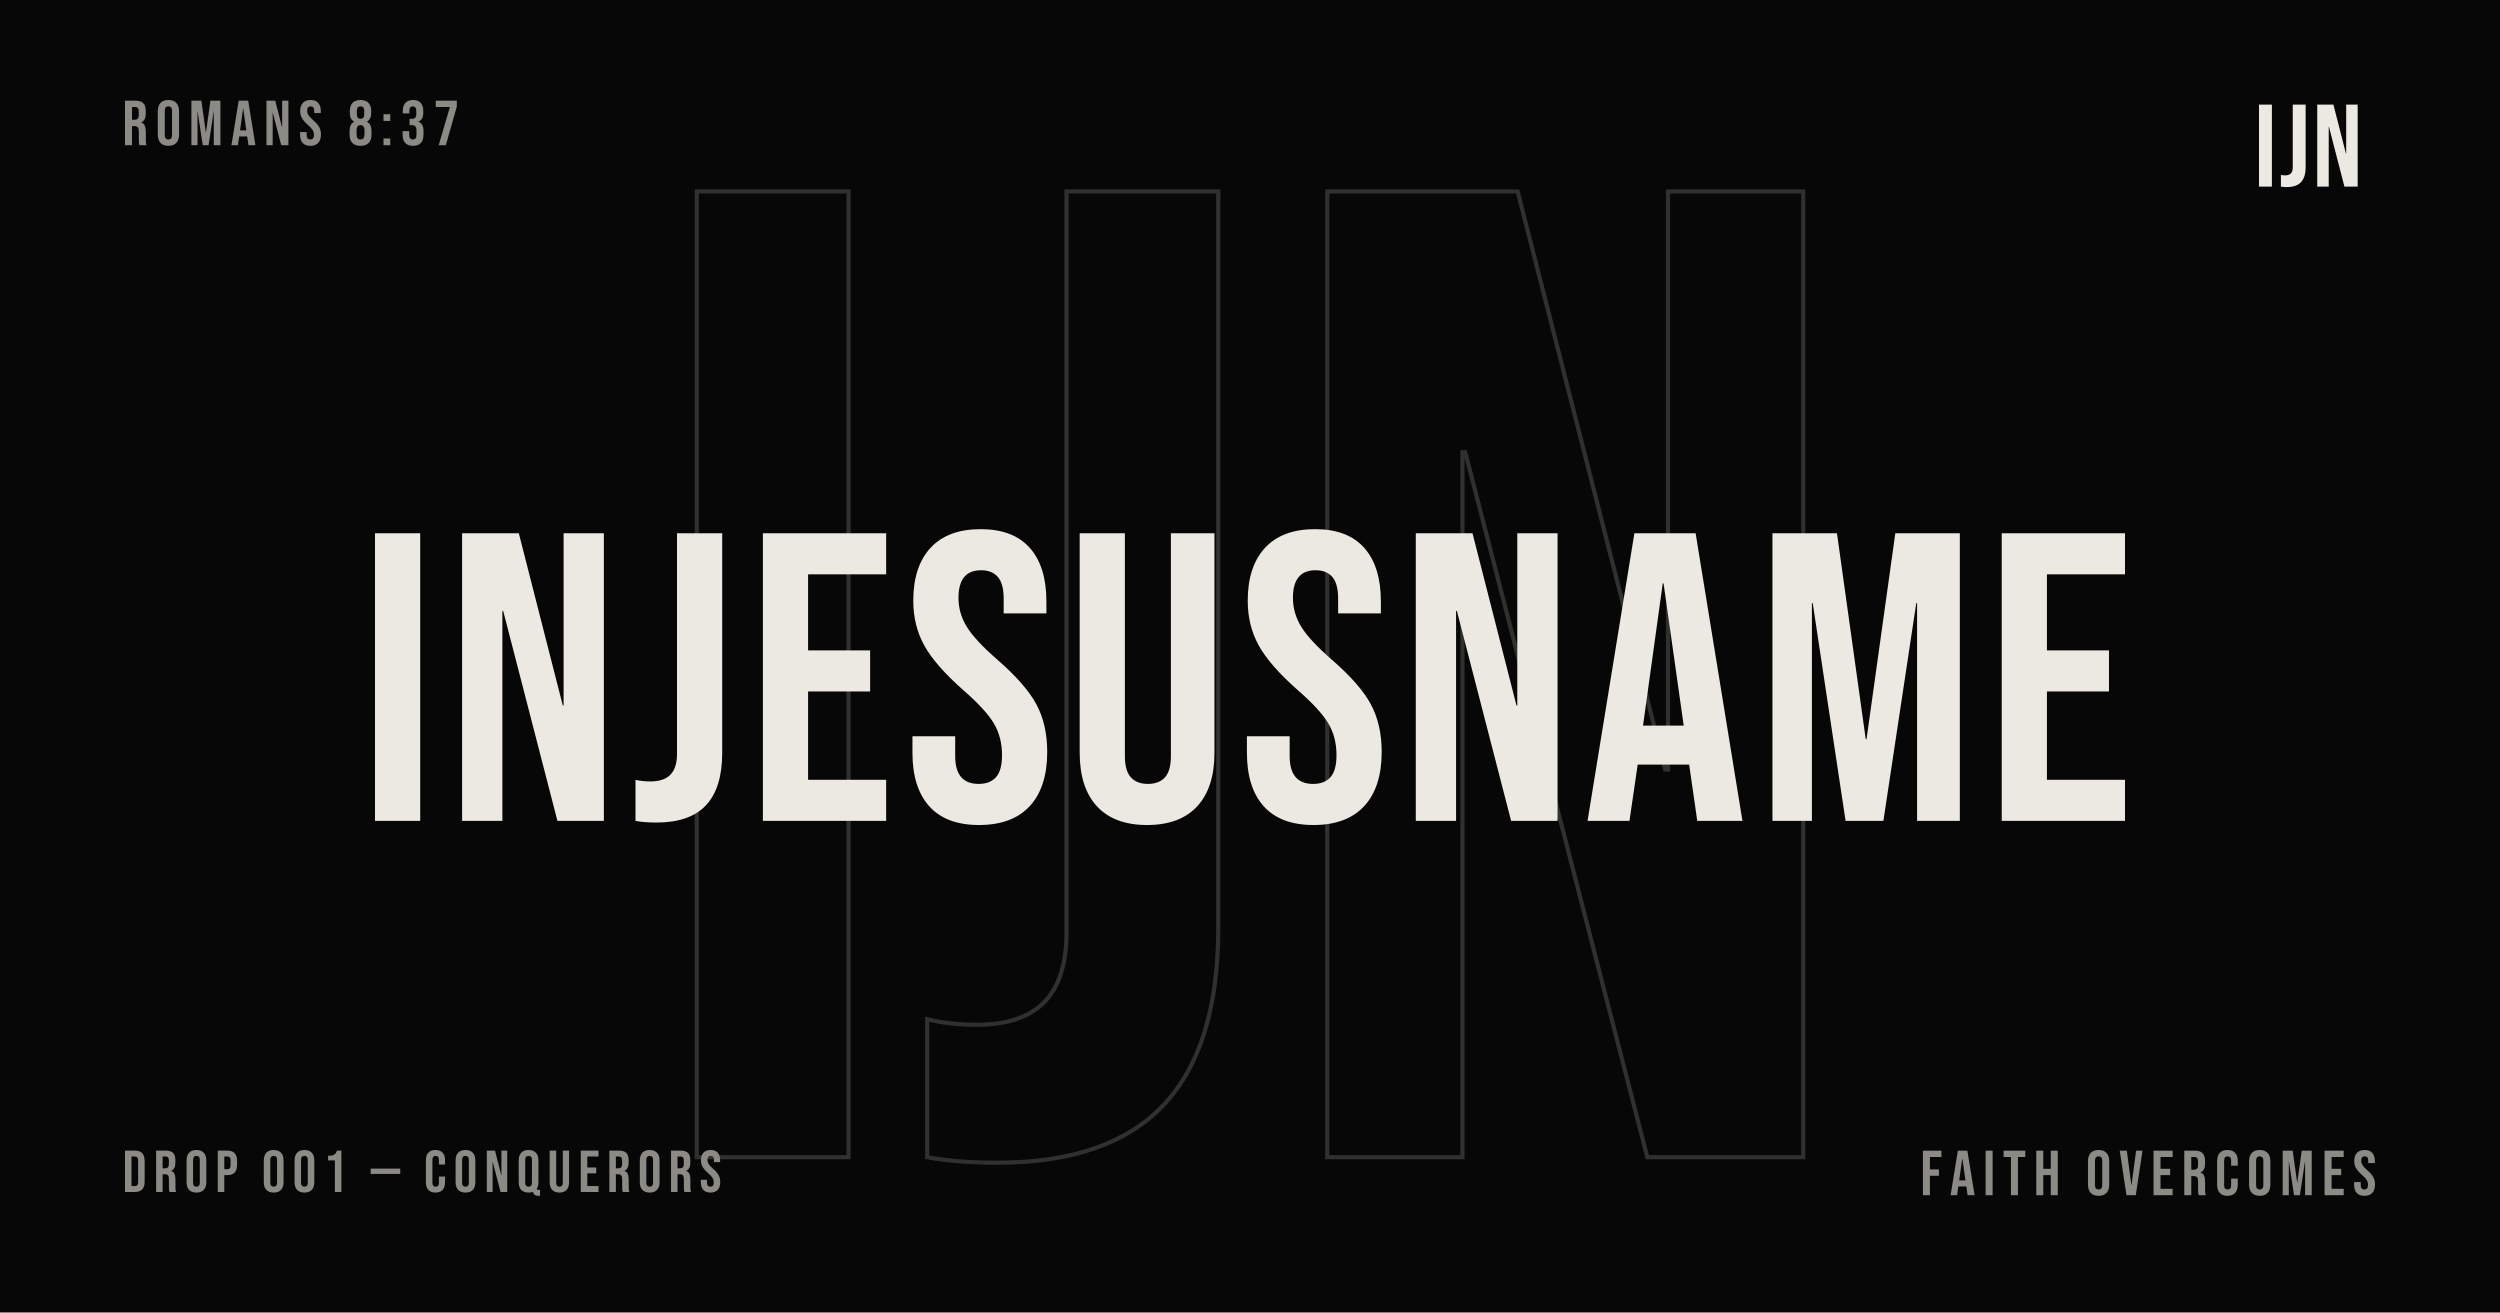
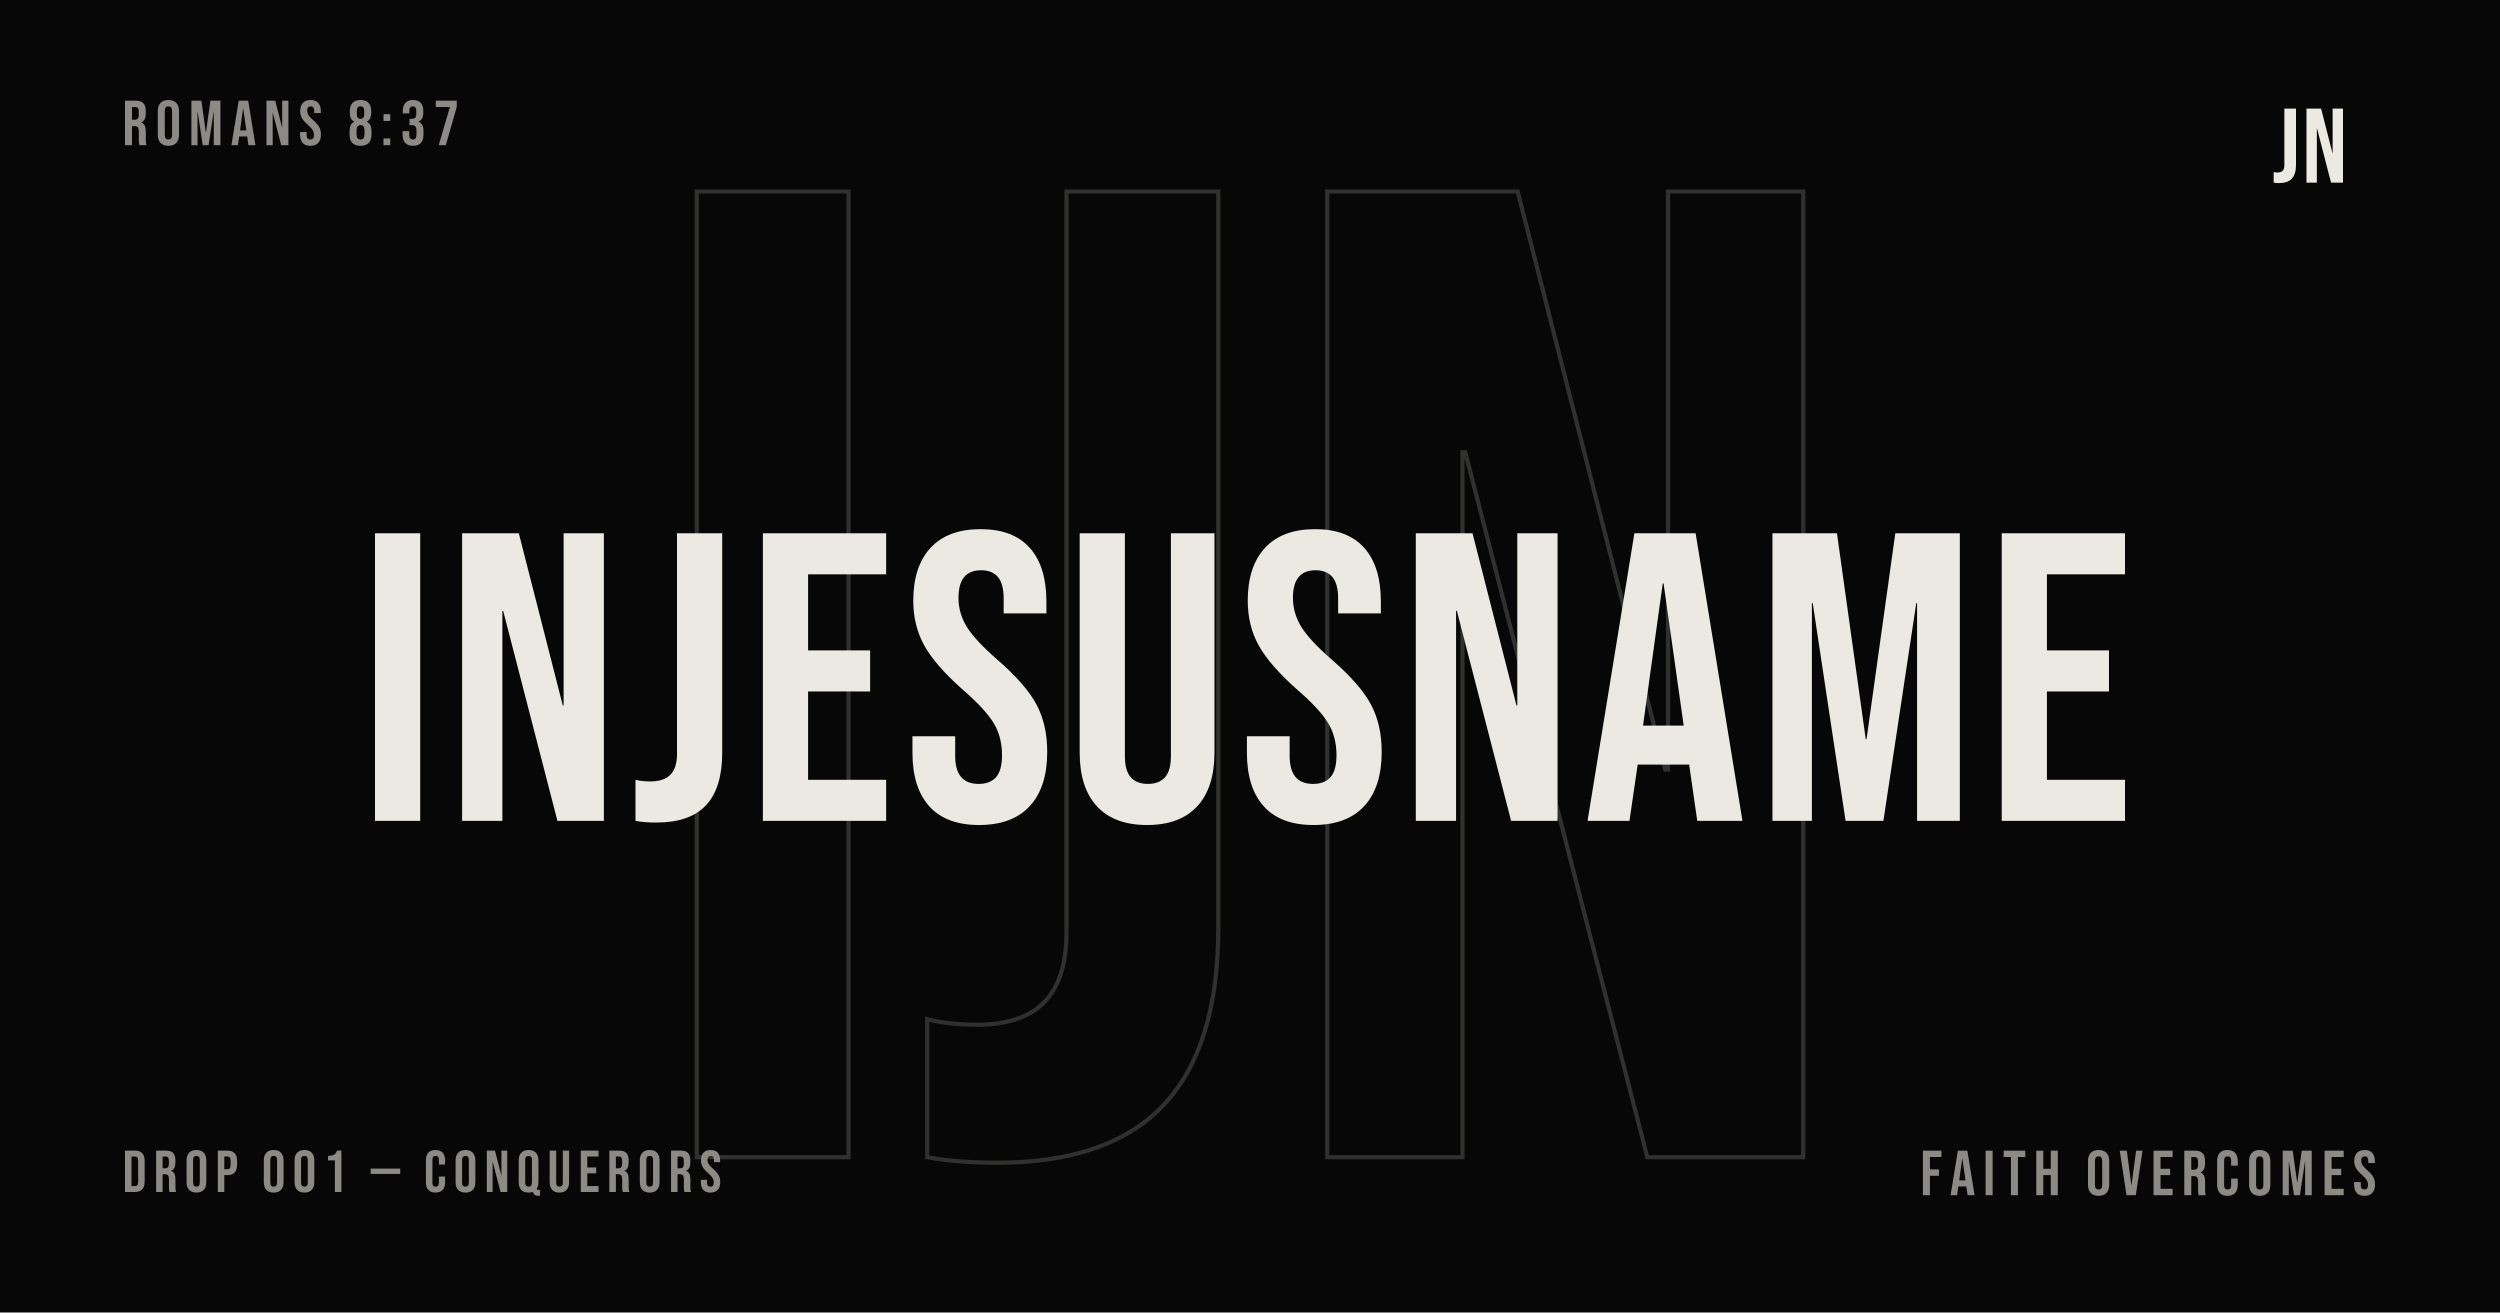
<svg xmlns="http://www.w3.org/2000/svg" viewBox="0 0 1200 630" width="1200" height="630">
  <rect width="1200" height="630" fill="#070707" />
  <path d="M334.451 91.9H407.295V555.451H334.451Z M445.041 555.451V489.23Q455.637 491.878 468.881 491.878Q490.734 491.878 501.33 480.952Q511.925 470.025 511.925 447.51V91.9H584.769V445.523Q584.769 502.474 558.612 530.287Q532.454 558.1 478.814 558.1Q458.948 558.1 445.041 555.451Z M637.084 91.9H728.47L799.327 369.368H800.651V91.9H865.549V555.451H790.718L703.306 217.059H701.981V555.451H637.084Z" fill="none" stroke="#ece9e2" stroke-opacity="0.18" stroke-width="2" />
  <path d="M180.0 255.97H201.695V394.03H180.0Z M221.813 255.97H249.03L270.134 338.609H270.528V255.97H289.857V394.03H267.57L241.536 293.246H241.141V394.03H221.813Z M305.043 394.03V374.307Q308.199 375.096 312.144 375.096Q318.652 375.096 321.808 371.842Q324.964 368.588 324.964 361.882V255.97H346.659V361.29Q346.659 378.252 338.868 386.536Q331.078 394.819 315.102 394.819Q309.185 394.819 305.043 394.03Z M366.185 255.97H425.353V275.693H387.88V312.18H417.661V331.903H387.88V374.307H425.353V394.03H366.185Z M437.976 361.29V353.401H458.488V362.868Q458.488 376.28 469.73 376.28Q475.252 376.28 478.112 373.025Q480.972 369.771 480.972 362.474Q480.972 353.795 477.027 347.188Q473.083 340.581 462.432 331.311Q449.021 319.478 443.696 309.912Q438.371 300.346 438.371 288.315Q438.371 271.945 446.654 262.971Q454.938 253.997 470.716 253.997Q486.297 253.997 494.285 262.971Q502.273 271.945 502.273 288.71V294.429H481.761V287.329Q481.761 280.229 479 276.975Q476.239 273.72 470.913 273.72Q460.066 273.72 460.066 286.935Q460.066 294.429 464.109 300.938Q468.152 307.447 478.803 316.716Q492.411 328.55 497.539 338.214Q502.667 347.879 502.667 360.896Q502.667 377.857 494.285 386.93Q485.903 396.003 469.927 396.003Q454.149 396.003 446.062 387.029Q437.976 378.055 437.976 361.29Z M518.248 361.29V255.97H539.944V362.868Q539.944 369.968 542.803 373.124Q545.663 376.28 550.988 376.28Q556.314 376.28 559.174 373.124Q562.033 369.968 562.033 362.868V255.97H582.94V361.29Q582.94 378.055 574.656 387.029Q566.372 396.003 550.594 396.003Q534.816 396.003 526.532 387.029Q518.248 378.055 518.248 361.29Z M598.521 361.29V353.401H619.033V362.868Q619.033 376.28 630.275 376.28Q635.797 376.28 638.657 373.025Q641.517 369.771 641.517 362.474Q641.517 353.795 637.572 347.188Q633.628 340.581 622.977 331.311Q609.566 319.478 604.24 309.912Q598.915 300.346 598.915 288.315Q598.915 271.945 607.199 262.971Q615.483 253.997 631.261 253.997Q646.842 253.997 654.83 262.971Q662.818 271.945 662.818 288.71V294.429H642.306V287.329Q642.306 280.229 639.544 276.975Q636.783 273.72 631.458 273.72Q620.61 273.72 620.61 286.935Q620.61 294.429 624.654 300.938Q628.697 307.447 639.347 316.716Q652.956 328.55 658.084 338.214Q663.212 347.879 663.212 360.896Q663.212 377.857 654.83 386.93Q646.448 396.003 630.472 396.003Q614.694 396.003 606.607 387.029Q598.521 378.055 598.521 361.29Z M679.582 255.97H706.8L727.903 338.609H728.298V255.97H747.626V394.03H725.339L699.305 293.246H698.911V394.03H679.582Z M784.508 255.97H813.895L836.379 394.03H814.684L810.74 366.615V367.01H786.086L782.141 394.03H762.024ZM808.176 348.273 798.511 280.032H798.117L788.65 348.273Z M850.777 255.97H881.742L895.548 354.782H895.943L909.749 255.97H940.714V394.03H920.202V289.499H919.807L904.029 394.03H885.884L870.106 289.499H869.711V394.03H850.777Z M960.831 255.97H1020V275.693H982.526V312.18H1012.308V331.903H982.526V374.307H1020V394.03H960.831Z" fill="#ece9e2" />
  <path d="M60 48.306H64.981Q67.578 48.306 68.769 49.513Q69.961 50.719 69.961 53.225V54.539Q69.961 57.869 67.761 58.756V58.817Q68.983 59.183 69.488 60.314Q69.992 61.444 69.992 63.339V67.097Q69.992 68.014 70.053 68.579Q70.114 69.144 70.358 69.694H66.936Q66.753 69.175 66.692 68.717Q66.631 68.258 66.631 67.067V63.156Q66.631 61.689 66.157 61.108Q65.683 60.528 64.522 60.528H63.361V69.694H60ZM64.583 57.472Q65.592 57.472 66.096 56.953Q66.6 56.433 66.6 55.211V53.561Q66.6 52.4 66.188 51.881Q65.775 51.361 64.889 51.361H63.361V57.472Z M75.736 64.622V53.378Q75.736 50.811 77.05 49.406Q78.364 48.0 80.839 48.0Q83.314 48.0 84.628 49.406Q85.942 50.811 85.942 53.378V64.622Q85.942 67.189 84.628 68.594Q83.314 70.0 80.839 70.0Q78.364 70.0 77.05 68.594Q75.736 67.189 75.736 64.622ZM82.581 64.836V53.164Q82.581 51.056 80.839 51.056Q79.097 51.056 79.097 53.164V64.836Q79.097 66.944 80.839 66.944Q82.581 66.944 82.581 64.836Z M91.869 48.306H96.667L98.806 63.614H98.867L101.006 48.306H105.803V69.694H102.625V53.5H102.564L100.119 69.694H97.308L94.864 53.5H94.803V69.694H91.869Z M114.572 48.306H119.125L122.608 69.694H119.247L118.636 65.447V65.508H114.817L114.206 69.694H111.089ZM118.239 62.606 116.742 52.033H116.681L115.214 62.606Z M127.894 48.306H132.111L135.381 61.108H135.442V48.306H138.436V69.694H134.983L130.95 54.081H130.889V69.694H127.894Z M144.028 64.622V63.4H147.206V64.867Q147.206 66.944 148.947 66.944Q149.803 66.944 150.246 66.44Q150.689 65.936 150.689 64.806Q150.689 63.461 150.078 62.438Q149.467 61.414 147.817 59.978Q145.739 58.144 144.914 56.663Q144.089 55.181 144.089 53.317Q144.089 50.781 145.372 49.39Q146.656 48.0 149.1 48.0Q151.514 48.0 152.751 49.39Q153.989 50.781 153.989 53.378V54.264H150.811V53.164Q150.811 52.064 150.383 51.56Q149.956 51.056 149.131 51.056Q147.45 51.056 147.45 53.103Q147.45 54.264 148.076 55.272Q148.703 56.281 150.353 57.717Q152.461 59.55 153.256 61.047Q154.05 62.544 154.05 64.561Q154.05 67.189 152.751 68.594Q151.453 70.0 148.978 70.0Q146.533 70.0 145.281 68.61Q144.028 67.219 144.028 64.622Z  M167.8 64.714V62.819Q167.8 61.231 168.319 60.146Q168.839 59.061 170.0 58.45V58.389Q168.931 57.808 168.426 56.785Q167.922 55.761 167.922 54.172V53.286Q167.922 50.719 169.251 49.36Q170.581 48.0 173.056 48.0Q175.531 48.0 176.86 49.36Q178.189 50.719 178.189 53.286V54.172Q178.189 57.228 176.111 58.389V58.45Q177.272 59.061 177.792 60.146Q178.311 61.231 178.311 62.819V64.714Q178.311 67.281 176.951 68.64Q175.592 70.0 173.056 70.0Q170.519 70.0 169.16 68.64Q167.8 67.281 167.8 64.714ZM174.828 54.875V53.194Q174.828 51.056 173.056 51.056Q171.283 51.056 171.283 53.194V54.875Q171.283 57.014 173.056 57.014Q174.828 57.014 174.828 54.875ZM174.95 64.531V62.483Q174.95 60.069 173.056 60.069Q171.161 60.069 171.161 62.483V64.531Q171.161 66.944 173.056 66.944Q174.95 66.944 174.95 64.531Z M184.086 54.814H187.325V58.053H184.086ZM184.086 66.456H187.325V69.694H184.086Z M193.253 64.683V62.942H196.431V64.836Q196.431 66.944 198.172 66.944Q199.028 66.944 199.471 66.41Q199.914 65.875 199.914 64.531V62.789Q199.914 61.322 199.394 60.696Q198.875 60.069 197.714 60.069H196.583V57.014H197.806Q198.814 57.014 199.318 56.494Q199.822 55.975 199.822 54.753V53.194Q199.822 52.094 199.364 51.575Q198.906 51.056 198.142 51.056Q196.522 51.056 196.522 53.042V54.447H193.344V53.317Q193.344 50.75 194.613 49.375Q195.881 48.0 198.264 48.0Q200.678 48.0 201.931 49.36Q203.183 50.719 203.183 53.286V54.05Q203.183 55.792 202.603 56.846Q202.022 57.9 200.8 58.358V58.419Q202.114 58.908 202.694 60.008Q203.275 61.108 203.275 62.819V64.714Q203.275 67.281 202.007 68.64Q200.739 70.0 198.264 70.0Q195.789 70.0 194.521 68.625Q193.253 67.25 193.253 64.683Z M215.956 51.361H209.172V48.306H219.256V51.239L214 69.694H210.578Z" fill="#8c8a85" />
  <path d="M60.0 552.284H64.769Q67.097 552.284 68.261 553.533Q69.425 554.782 69.425 557.195V567.244Q69.425 569.657 68.261 570.906Q67.097 572.155 64.769 572.155H60.0ZM64.712 569.316Q65.479 569.316 65.89 568.862Q66.302 568.408 66.302 567.386V557.053Q66.302 556.031 65.89 555.577Q65.479 555.123 64.712 555.123H63.123V569.316Z M74.932 552.284H79.559Q81.972 552.284 83.079 553.405Q84.186 554.526 84.186 556.854V558.075Q84.186 561.169 82.142 561.992V562.049Q83.277 562.39 83.746 563.44Q84.214 564.49 84.214 566.25V569.742Q84.214 570.594 84.271 571.119Q84.328 571.644 84.555 572.155H81.375Q81.205 571.672 81.148 571.246Q81.092 570.821 81.092 569.714V566.08Q81.092 564.717 80.652 564.178Q80.212 563.639 79.133 563.639H78.054V572.155H74.932ZM79.19 560.8Q80.126 560.8 80.595 560.317Q81.063 559.835 81.063 558.699V557.166Q81.063 556.088 80.68 555.605Q80.297 555.123 79.474 555.123H78.054V560.8Z M89.551 567.443V556.996Q89.551 554.612 90.772 553.306Q91.992 552.0 94.292 552.0Q96.591 552.0 97.812 553.306Q99.032 554.612 99.032 556.996V567.443Q99.032 569.827 97.812 571.133Q96.591 572.439 94.292 572.439Q91.992 572.439 90.772 571.133Q89.551 569.827 89.551 567.443ZM95.91 567.641V556.797Q95.91 554.839 94.292 554.839Q92.674 554.839 92.674 556.797V567.641Q92.674 569.6 94.292 569.6Q95.91 569.6 95.91 567.641Z M104.539 552.284H109.138Q111.466 552.284 112.63 553.533Q113.794 554.782 113.794 557.195V559.154Q113.794 561.566 112.63 562.815Q111.466 564.065 109.138 564.065H107.662V572.155H104.539ZM109.138 561.226Q109.905 561.226 110.288 560.8Q110.671 560.374 110.671 559.352V556.996Q110.671 555.974 110.288 555.548Q109.905 555.123 109.138 555.123H107.662V561.226Z  M126.625 567.443V556.996Q126.625 554.612 127.845 553.306Q129.066 552.0 131.365 552.0Q133.665 552.0 134.885 553.306Q136.106 554.612 136.106 556.996V567.443Q136.106 569.827 134.885 571.133Q133.665 572.439 131.365 572.439Q129.066 572.439 127.845 571.133Q126.625 569.827 126.625 567.443ZM132.983 567.641V556.797Q132.983 554.839 131.365 554.839Q129.747 554.839 129.747 556.797V567.641Q129.747 569.6 131.365 569.6Q132.983 569.6 132.983 567.641Z M141.386 567.443V556.996Q141.386 554.612 142.606 553.306Q143.827 552.0 146.126 552.0Q148.426 552.0 149.646 553.306Q150.867 554.612 150.867 556.996V567.443Q150.867 569.827 149.646 571.133Q148.426 572.439 146.126 572.439Q143.827 572.439 142.606 571.133Q141.386 569.827 141.386 567.443ZM147.745 567.641V556.797Q147.745 554.839 146.126 554.839Q144.508 554.839 144.508 556.797V567.641Q144.508 569.6 146.126 569.6Q147.745 569.6 147.745 567.641Z M160.746 556.996H157.481V554.782Q158.815 554.782 159.625 554.555Q160.434 554.328 160.916 553.803Q161.399 553.277 161.768 552.284H163.868V572.155H160.746Z  M177.92 560.942H192.114V563.497H177.92Z  M204.434 567.556V556.883Q204.434 554.555 205.612 553.277Q206.79 552.0 209.032 552.0Q211.275 552.0 212.453 553.277Q213.631 554.555 213.631 556.883V558.983H210.679V556.684Q210.679 554.839 209.117 554.839Q207.556 554.839 207.556 556.684V567.783Q207.556 569.6 209.117 569.6Q210.679 569.6 210.679 567.783V564.746H213.631V567.556Q213.631 569.884 212.453 571.161Q211.275 572.439 209.032 572.439Q206.79 572.439 205.612 571.161Q204.434 569.884 204.434 567.556Z M218.684 567.443V556.996Q218.684 554.612 219.905 553.306Q221.125 552.0 223.425 552.0Q225.724 552.0 226.945 553.306Q228.165 554.612 228.165 556.996V567.443Q228.165 569.827 226.945 571.133Q225.724 572.439 223.425 572.439Q221.125 572.439 219.905 571.133Q218.684 569.827 218.684 567.443ZM225.043 567.641V556.797Q225.043 554.839 223.425 554.839Q221.806 554.839 221.806 556.797V567.641Q221.806 569.6 223.425 569.6Q225.043 569.6 225.043 567.641Z M233.672 552.284H237.59L240.627 564.178H240.684V552.284H243.466V572.155H240.258L236.511 557.649H236.454V572.155H233.672Z M255.786 572.098Q254.906 572.439 253.714 572.439Q251.414 572.439 250.194 571.133Q248.973 569.827 248.973 567.443V556.996Q248.973 554.612 250.194 553.306Q251.414 552.0 253.714 552.0Q256.013 552.0 257.234 553.306Q258.454 554.612 258.454 556.996V567.443Q258.454 569.43 257.574 570.707Q257.745 570.991 258.0 571.076Q258.255 571.161 258.738 571.161H259.221V574.0H258.397Q256.268 574.0 255.786 572.098ZM255.332 567.641V556.797Q255.332 554.839 253.714 554.839Q252.095 554.839 252.095 556.797V567.641Q252.095 569.6 253.714 569.6Q255.332 569.6 255.332 567.641Z M263.848 567.443V552.284H266.97V567.67Q266.97 568.692 267.382 569.146Q267.794 569.6 268.56 569.6Q269.326 569.6 269.738 569.146Q270.15 568.692 270.15 567.67V552.284H273.159V567.443Q273.159 569.855 271.966 571.147Q270.774 572.439 268.503 572.439Q266.232 572.439 265.04 571.147Q263.848 569.855 263.848 567.443Z M278.779 552.284H287.295V555.123H281.902V560.374H286.188V563.213H281.902V569.316H287.295V572.155H278.779Z M292.49 552.284H297.117Q299.53 552.284 300.637 553.405Q301.745 554.526 301.745 556.854V558.075Q301.745 561.169 299.701 561.992V562.049Q300.836 562.39 301.305 563.44Q301.773 564.49 301.773 566.25V569.742Q301.773 570.594 301.83 571.119Q301.886 571.644 302.114 572.155H298.934Q298.764 571.672 298.707 571.246Q298.65 570.821 298.65 569.714V566.08Q298.65 564.717 298.21 564.178Q297.77 563.639 296.692 563.639H295.613V572.155H292.49ZM296.748 560.8Q297.685 560.8 298.154 560.317Q298.622 559.835 298.622 558.699V557.166Q298.622 556.088 298.239 555.605Q297.855 555.123 297.032 555.123H295.613V560.8Z M307.11 567.443V556.996Q307.11 554.612 308.33 553.306Q309.551 552.0 311.85 552.0Q314.15 552.0 315.37 553.306Q316.591 554.612 316.591 556.996V567.443Q316.591 569.827 315.37 571.133Q314.15 572.439 311.85 572.439Q309.551 572.439 308.33 571.133Q307.11 569.827 307.11 567.443ZM313.468 567.641V556.797Q313.468 554.839 311.85 554.839Q310.232 554.839 310.232 556.797V567.641Q310.232 569.6 311.85 569.6Q313.468 569.6 313.468 567.641Z M322.098 552.284H326.725Q329.138 552.284 330.245 553.405Q331.352 554.526 331.352 556.854V558.075Q331.352 561.169 329.308 561.992V562.049Q330.444 562.39 330.912 563.44Q331.381 564.49 331.381 566.25V569.742Q331.381 570.594 331.437 571.119Q331.494 571.644 331.721 572.155H328.542Q328.372 571.672 328.315 571.246Q328.258 570.821 328.258 569.714V566.08Q328.258 564.717 327.818 564.178Q327.378 563.639 326.299 563.639H325.221V572.155H322.098ZM326.356 560.8Q327.293 560.8 327.761 560.317Q328.23 559.835 328.23 558.699V557.166Q328.23 556.088 327.846 555.605Q327.463 555.123 326.64 555.123H325.221V560.8Z M336.405 567.443V566.307H339.357V567.67Q339.357 569.6 340.975 569.6Q341.77 569.6 342.182 569.132Q342.594 568.663 342.594 567.613Q342.594 566.364 342.026 565.413Q341.458 564.462 339.925 563.128Q337.995 561.425 337.228 560.048Q336.462 558.671 336.462 556.939Q336.462 554.583 337.654 553.292Q338.846 552.0 341.117 552.0Q343.36 552.0 344.51 553.292Q345.659 554.583 345.659 556.996V557.819H342.707V556.797Q342.707 555.775 342.31 555.307Q341.912 554.839 341.146 554.839Q339.585 554.839 339.585 556.741Q339.585 557.819 340.166 558.756Q340.748 559.693 342.281 561.027Q344.24 562.73 344.978 564.121Q345.716 565.512 345.716 567.386Q345.716 569.827 344.51 571.133Q343.303 572.439 341.004 572.439Q338.733 572.439 337.569 571.147Q336.405 569.855 336.405 567.443Z" fill="#8c8a85" />
  <path d="M922.994 552.306H931.886V555.361H926.356V561.319H930.694V564.375H926.356V573.694H922.994Z M939.769 552.306H944.322L947.806 573.694H944.444L943.833 569.447V569.508H940.014L939.403 573.694H936.286ZM943.436 566.606 941.939 556.033H941.878L940.411 566.606Z M953.092 552.306H956.453V573.694H953.092Z M965.253 555.361H961.739V552.306H972.128V555.361H968.614V573.694H965.253Z M977.414 552.306H980.775V561.014H984.381V552.306H987.742V573.694H984.381V564.069H980.775V573.694H977.414Z  M1002.225 568.622V557.378Q1002.225 554.811 1003.539 553.406Q1004.853 552.0 1007.328 552.0Q1009.803 552.0 1011.117 553.406Q1012.431 554.811 1012.431 557.378V568.622Q1012.431 571.189 1011.117 572.594Q1009.803 574.0 1007.328 574.0Q1004.853 574.0 1003.539 572.594Q1002.225 571.189 1002.225 568.622ZM1009.069 568.836V557.164Q1009.069 555.056 1007.328 555.056Q1005.586 555.056 1005.586 557.164V568.836Q1005.586 570.944 1007.328 570.944Q1009.069 570.944 1009.069 568.836Z M1017.472 552.306H1020.864L1023.064 568.897H1023.125L1025.325 552.306H1028.411L1025.172 573.694H1020.711Z M1033.697 552.306H1042.864V555.361H1037.058V561.014H1041.672V564.069H1037.058V570.639H1042.864V573.694H1033.697Z M1048.456 552.306H1053.436Q1056.033 552.306 1057.225 553.513Q1058.417 554.719 1058.417 557.225V558.539Q1058.417 561.869 1056.217 562.756V562.817Q1057.439 563.183 1057.943 564.314Q1058.447 565.444 1058.447 567.339V571.097Q1058.447 572.014 1058.508 572.579Q1058.569 573.144 1058.814 573.694H1055.392Q1055.208 573.175 1055.147 572.717Q1055.086 572.258 1055.086 571.067V567.156Q1055.086 565.689 1054.613 565.108Q1054.139 564.528 1052.978 564.528H1051.817V573.694H1048.456ZM1053.039 561.472Q1054.047 561.472 1054.551 560.953Q1055.056 560.433 1055.056 559.211V557.561Q1055.056 556.4 1054.643 555.881Q1054.231 555.361 1053.344 555.361H1051.817V561.472Z M1064.222 568.744V557.256Q1064.222 554.75 1065.49 553.375Q1066.758 552.0 1069.172 552.0Q1071.586 552.0 1072.854 553.375Q1074.122 554.75 1074.122 557.256V559.517H1070.944V557.042Q1070.944 555.056 1069.264 555.056Q1067.583 555.056 1067.583 557.042V568.989Q1067.583 570.944 1069.264 570.944Q1070.944 570.944 1070.944 568.989V565.719H1074.122V568.744Q1074.122 571.25 1072.854 572.625Q1071.586 574.0 1069.172 574.0Q1066.758 574.0 1065.49 572.625Q1064.222 571.25 1064.222 568.744Z M1079.561 568.622V557.378Q1079.561 554.811 1080.875 553.406Q1082.189 552.0 1084.664 552.0Q1087.139 552.0 1088.453 553.406Q1089.767 554.811 1089.767 557.378V568.622Q1089.767 571.189 1088.453 572.594Q1087.139 574.0 1084.664 574.0Q1082.189 574.0 1080.875 572.594Q1079.561 571.189 1079.561 568.622ZM1086.406 568.836V557.164Q1086.406 555.056 1084.664 555.056Q1082.922 555.056 1082.922 557.164V568.836Q1082.922 570.944 1084.664 570.944Q1086.406 570.944 1086.406 568.836Z M1095.694 552.306H1100.492L1102.631 567.614H1102.692L1104.831 552.306H1109.628V573.694H1106.45V557.5H1106.389L1103.944 573.694H1101.133L1098.689 557.5H1098.628V573.694H1095.694Z M1115.8 552.306H1124.967V555.361H1119.161V561.014H1123.775V564.069H1119.161V570.639H1124.967V573.694H1115.8Z M1129.978 568.622V567.4H1133.156V568.867Q1133.156 570.944 1134.897 570.944Q1135.753 570.944 1136.196 570.44Q1136.639 569.936 1136.639 568.806Q1136.639 567.461 1136.028 566.438Q1135.417 565.414 1133.767 563.978Q1131.689 562.144 1130.864 560.663Q1130.039 559.181 1130.039 557.317Q1130.039 554.781 1131.322 553.39Q1132.606 552.0 1135.05 552.0Q1137.464 552.0 1138.701 553.39Q1139.939 554.781 1139.939 557.378V558.264H1136.761V557.164Q1136.761 556.064 1136.333 555.56Q1135.906 555.056 1135.081 555.056Q1133.4 555.056 1133.4 557.103Q1133.4 558.264 1134.026 559.272Q1134.653 560.281 1136.303 561.717Q1138.411 563.55 1139.206 565.047Q1140.0 566.544 1140.0 568.561Q1140.0 571.189 1138.701 572.594Q1137.403 574.0 1134.928 574.0Q1132.483 574.0 1131.231 572.61Q1129.978 571.219 1129.978 568.622Z" fill="#8c8a85" />
  <g transform="translate(1076,38)">
-     <rect width="64" height="64" rx="14" fill="#070707" />
-     <path d="M8.32 12.201H14.507V51.574H8.32Z M18.838 51.574V45.949Q19.738 46.174 20.863 46.174Q22.719 46.174 23.619 45.246Q24.519 44.318 24.519 42.406V12.201H30.706V42.237Q30.706 47.074 28.485 49.437Q26.263 51.799 21.707 51.799Q20.019 51.799 18.838 51.574Z M36.275 12.201H44.037L50.055 35.769H50.168V12.201H55.68V51.574H49.324L41.899 22.832H41.787V51.574H36.275Z" fill="#ece9e2" />
+     <rect width="64" height="64" rx="0" fill="#070707" />
+     <path d="M15.36 49.682V44.601Q16.173 44.804 17.189 44.804Q18.866 44.804 19.679 43.966Q20.492 43.127 20.492 41.4V14.115H26.081V41.247Q26.081 45.617 24.074 47.751Q22.067 49.885 17.951 49.885Q16.427 49.885 15.36 49.682Z M31.111 14.115H38.123L43.559 35.404H43.661V14.115H48.64V49.682H42.899L36.192 23.718H36.09V49.682H31.111Z" fill="#ece9e2" />
  </g>
</svg>
